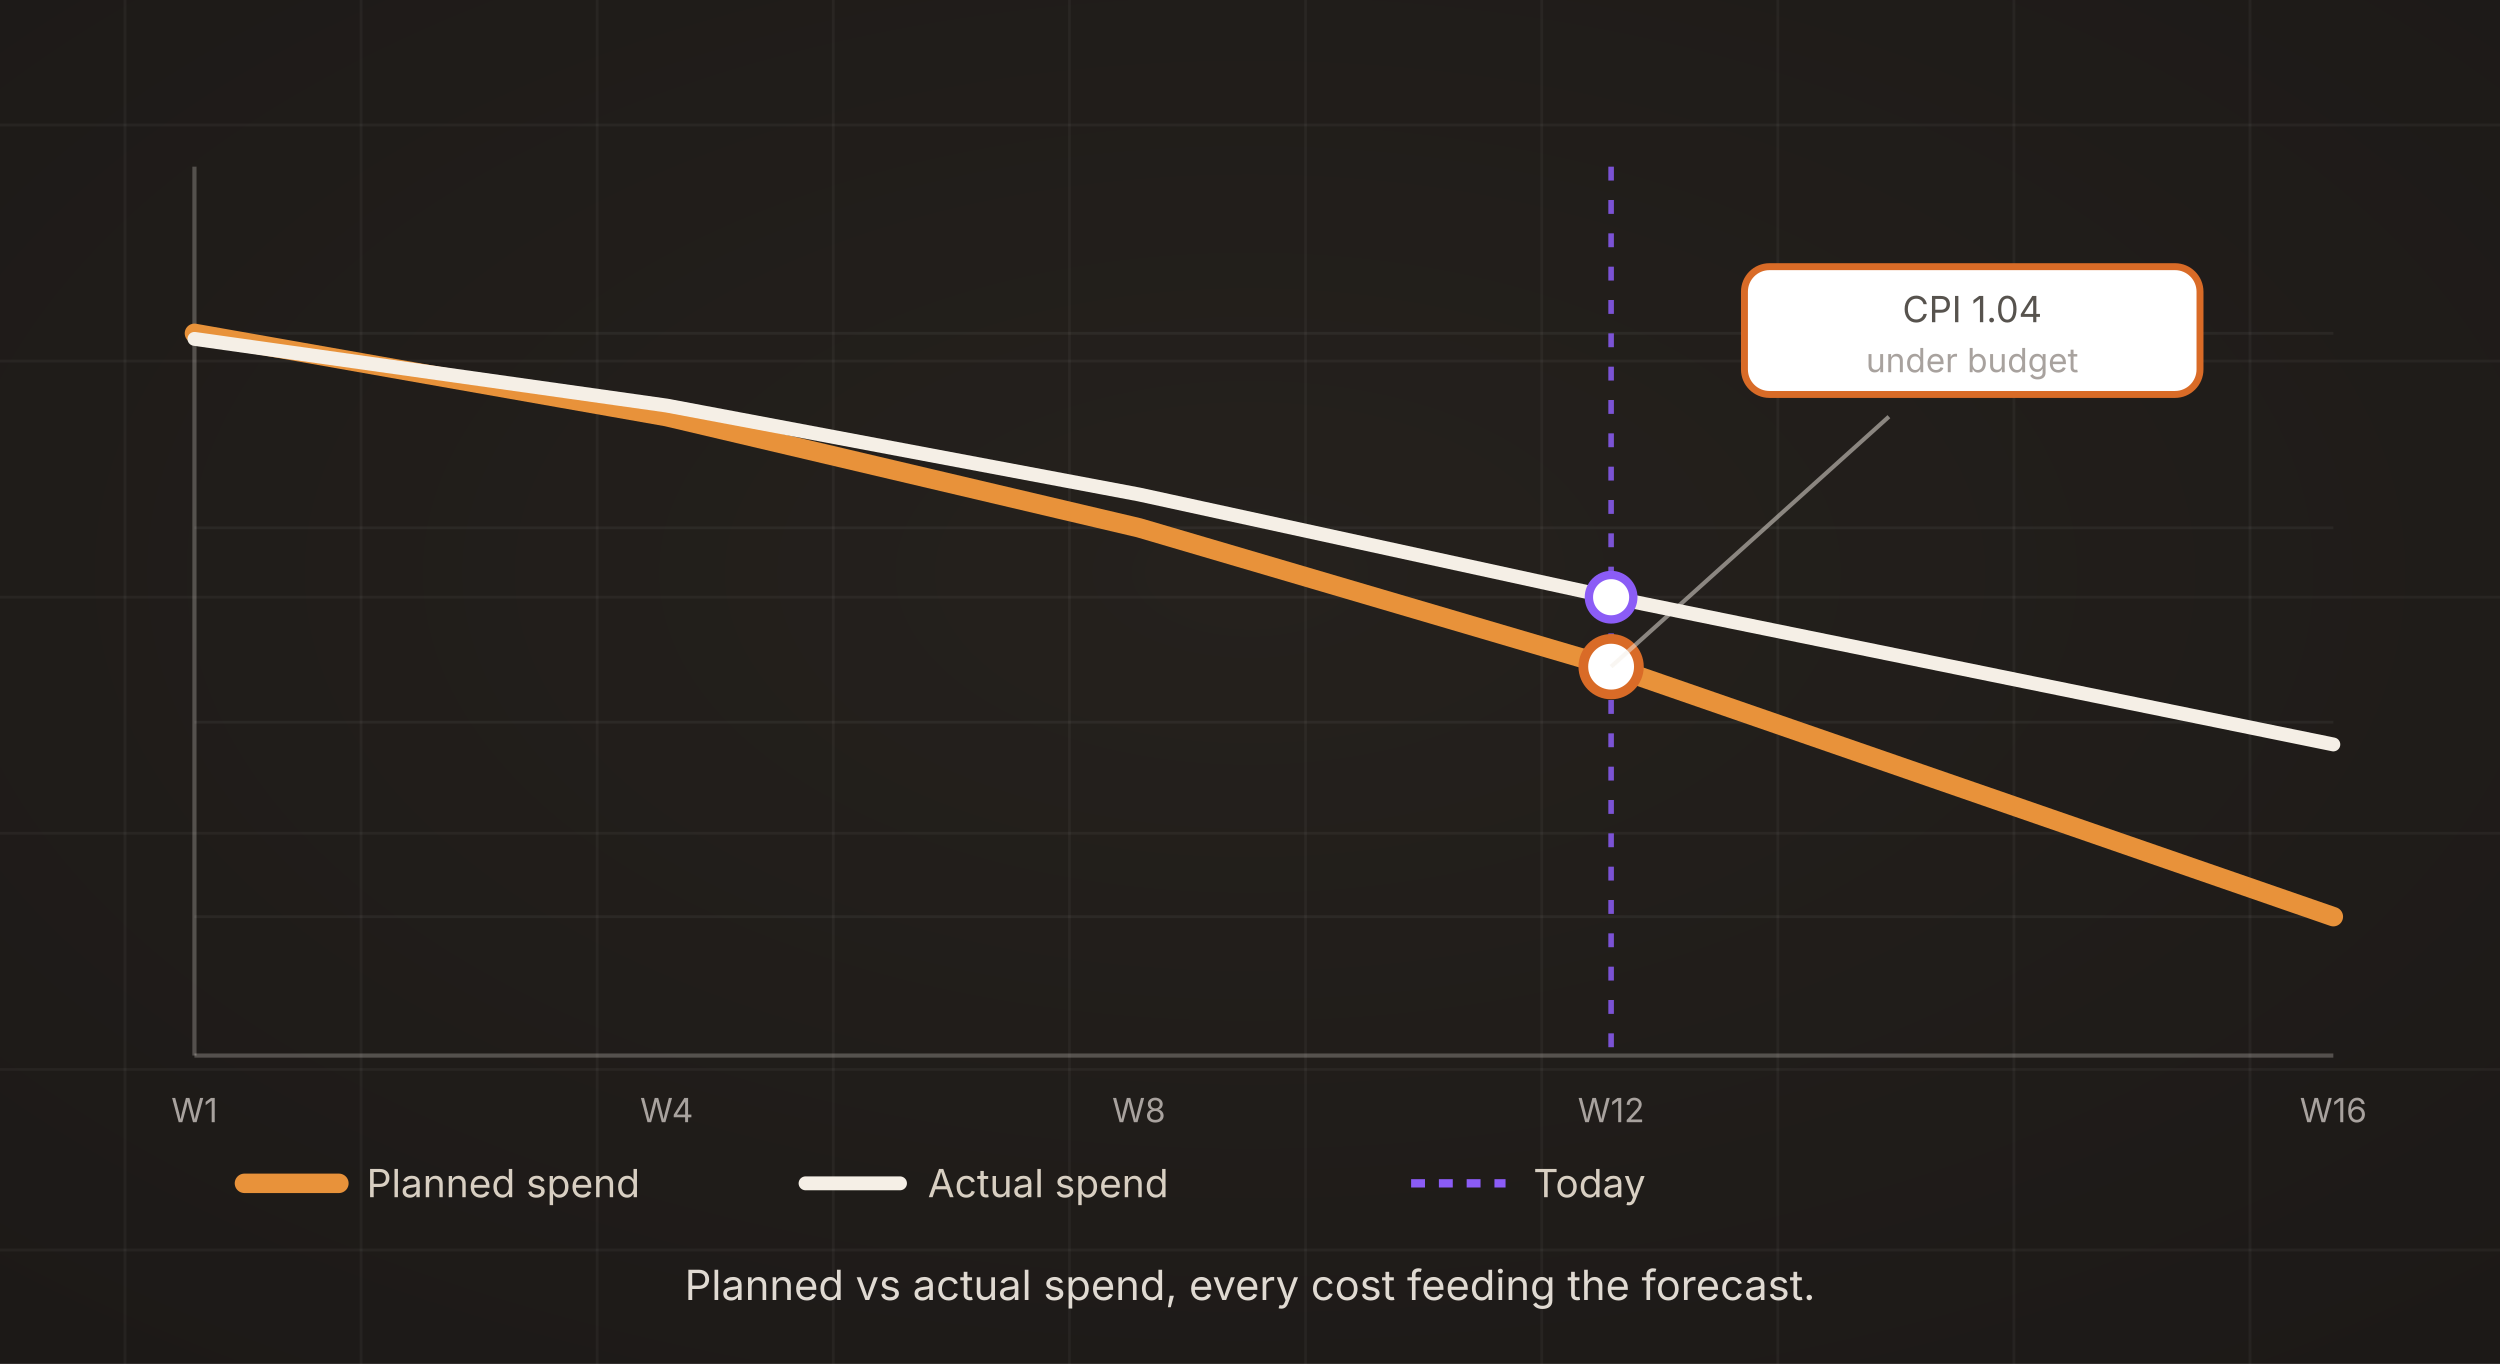
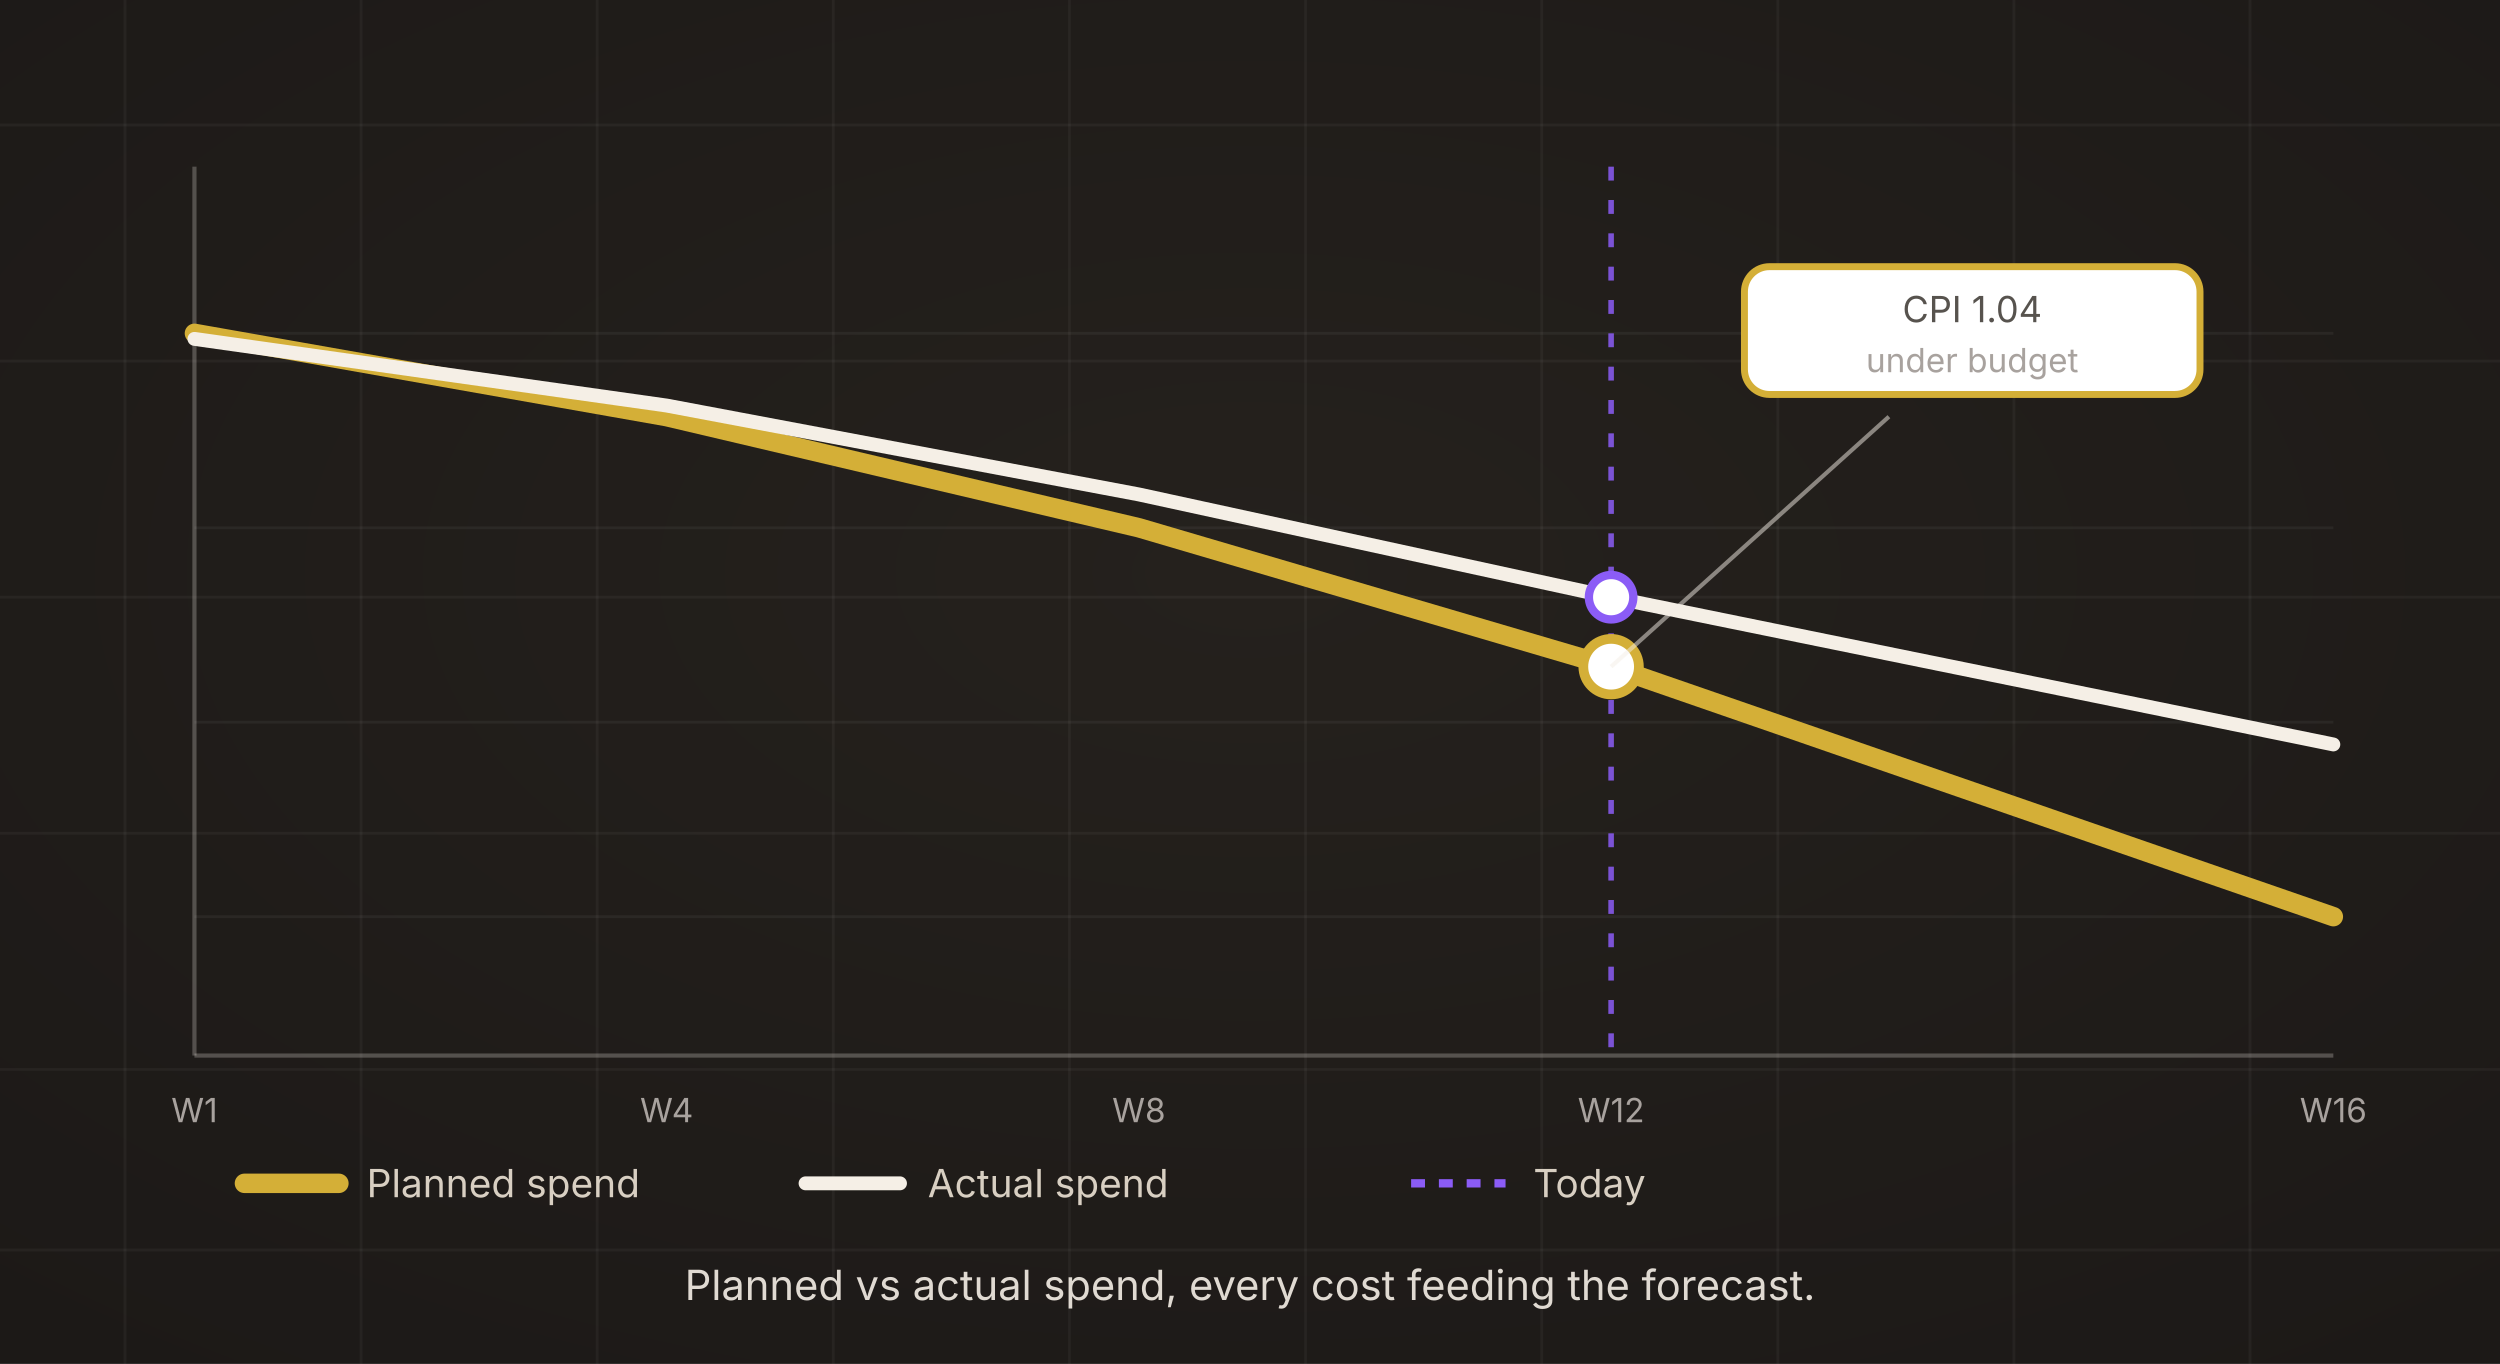
<svg xmlns="http://www.w3.org/2000/svg" width="900" height="491" viewBox="0 0 900 491" role="img" aria-label="Earned value budget chart: planned spending glides down, actual spending tracks below it">
  <defs>
    <radialGradient id="evmBoard" cx="50%" cy="42%" r="75%">
      <stop offset="0%" stop-color="#25211D" />
      <stop offset="100%" stop-color="#1C1917" />
    </radialGradient>
  </defs>
  <rect width="900" height="491" fill="url(#evmBoard)" />
  <g stroke="#FFFFFF" stroke-opacity="0.04" stroke-width="1">
    <line x1="45" y1="0" x2="45" y2="491" />
    <line x1="130" y1="0" x2="130" y2="491" />
    <line x1="215" y1="0" x2="215" y2="491" />
    <line x1="300" y1="0" x2="300" y2="491" />
    <line x1="385" y1="0" x2="385" y2="491" />
    <line x1="470" y1="0" x2="470" y2="491" />
    <line x1="555" y1="0" x2="555" y2="491" />
    <line x1="640" y1="0" x2="640" y2="491" />
    <line x1="725" y1="0" x2="725" y2="491" />
    <line x1="810" y1="0" x2="810" y2="491" />
    <line x1="0" y1="45" x2="900" y2="45" />
    <line x1="0" y1="130" x2="900" y2="130" />
    <line x1="0" y1="215" x2="900" y2="215" />
    <line x1="0" y1="300" x2="900" y2="300" />
    <line x1="0" y1="385" x2="900" y2="385" />
    <line x1="0" y1="450" x2="900" y2="450" />
  </g>
  <g stroke="#E0DAD2" stroke-opacity="0.28" stroke-width="1.5">
    <line x1="70" y1="60" x2="70" y2="380" />
    <line x1="70" y1="380" x2="840" y2="380" />
  </g>
  <g stroke="#FFFFFF" stroke-opacity="0.05" stroke-width="1">
    <line x1="70" y1="120" x2="840" y2="120" />
    <line x1="70" y1="190" x2="840" y2="190" />
    <line x1="70" y1="260" x2="840" y2="260" />
    <line x1="70" y1="330" x2="840" y2="330" />
  </g>
-   <polyline id="evm-planned" points="70,120 240,150 410,190 580,240 840,330" fill="none" stroke="#E8923A" stroke-width="7" stroke-linejoin="round" stroke-linecap="round" stroke-dasharray="900" stroke-dashoffset="0">
+   <polyline id="evm-planned" points="70,120 240,150 410,190 580,240 840,330" fill="none" stroke="#D4AF37" stroke-width="7" stroke-linejoin="round" stroke-linecap="round" stroke-dasharray="900" stroke-dashoffset="0">
    <animate attributeName="stroke-dashoffset" from="900" to="0" dur="1.5s" begin="0s" fill="freeze" calcMode="spline" keySplines="0.4 0 0.2 1" keyTimes="0;1" />
  </polyline>
  <polyline id="evm-earned" points="70,122 240,146 410,178 580,215 840,268" fill="none" stroke="#F5EFE6" stroke-width="5" stroke-linejoin="round" stroke-linecap="round" stroke-dasharray="900" stroke-dashoffset="0">
    <animate attributeName="stroke-dashoffset" from="900" to="0" dur="1.25s" begin="0.25s" fill="freeze" calcMode="spline" keySplines="0.4 0 0.2 1" keyTimes="0;1" />
  </polyline>
  <line x1="580" y1="60" x2="580" y2="380" stroke="#8B5CF6" stroke-width="2" stroke-dasharray="5 7" opacity="0.85" />
-   <circle cx="580" cy="240" r="10" fill="#FFFFFF" stroke="#D96B27" stroke-width="3.5" />
+   <circle cx="580" cy="240" r="10" fill="#FFFFFF" stroke="#D4AF37" stroke-width="3.5" />
  <circle cx="580" cy="215" r="8" fill="#FFFFFF" stroke="#8B5CF6" stroke-width="3" />
  <line x1="580" y1="240" x2="680" y2="150" stroke="#F5EFE6" stroke-opacity="0.5" stroke-width="1.5" />
-   <rect x="628" y="96" width="164" height="46" rx="9" fill="#FFFFFF" stroke="#D96B27" stroke-width="2.5" />
+   <rect x="628" y="96" width="164" height="46" rx="9" fill="#FFFFFF" stroke="#D4AF37" stroke-width="2.5" />
  <text x="710" y="116" text-anchor="middle" font-family="Inter,system-ui,sans-serif" font-size="13" fill="#57534E">CPI 1.04</text>
  <text x="710" y="134" text-anchor="middle" font-family="Inter,system-ui,sans-serif" font-size="12" fill="#A8A29E">under budget</text>
  <g font-family="Inter,system-ui,sans-serif" font-size="14" fill="#D8CFC2">
-     <line x1="88" y1="426" x2="122" y2="426" stroke="#E8923A" stroke-width="7" stroke-linecap="round" />
+     <line x1="88" y1="426" x2="122" y2="426" stroke="#D4AF37" stroke-width="7" stroke-linecap="round" />
    <text x="132" y="431">Planned spend</text>
    <line x1="290" y1="426" x2="324" y2="426" stroke="#F5EFE6" stroke-width="5" stroke-linecap="round" />
    <text x="334" y="431">Actual spend</text>
    <line x1="508" y1="426" x2="542" y2="426" stroke="#8B5CF6" stroke-width="3" stroke-dasharray="5 5" />
    <text x="552" y="431">Today</text>
  </g>
  <g font-family="Inter,system-ui,sans-serif" font-size="12" fill="#A8A29E" text-anchor="middle">
    <text x="70" y="404">W1</text>
    <text x="240" y="404">W4</text>
    <text x="410" y="404">W8</text>
    <text x="580" y="404">W12</text>
    <text x="840" y="404">W16</text>
  </g>
  <text x="450" y="468" text-anchor="middle" font-family="Inter,system-ui,sans-serif" font-size="15" fill="#E0DAD2">Planned vs actual spend, every cost feeding the forecast.</text>
</svg>
